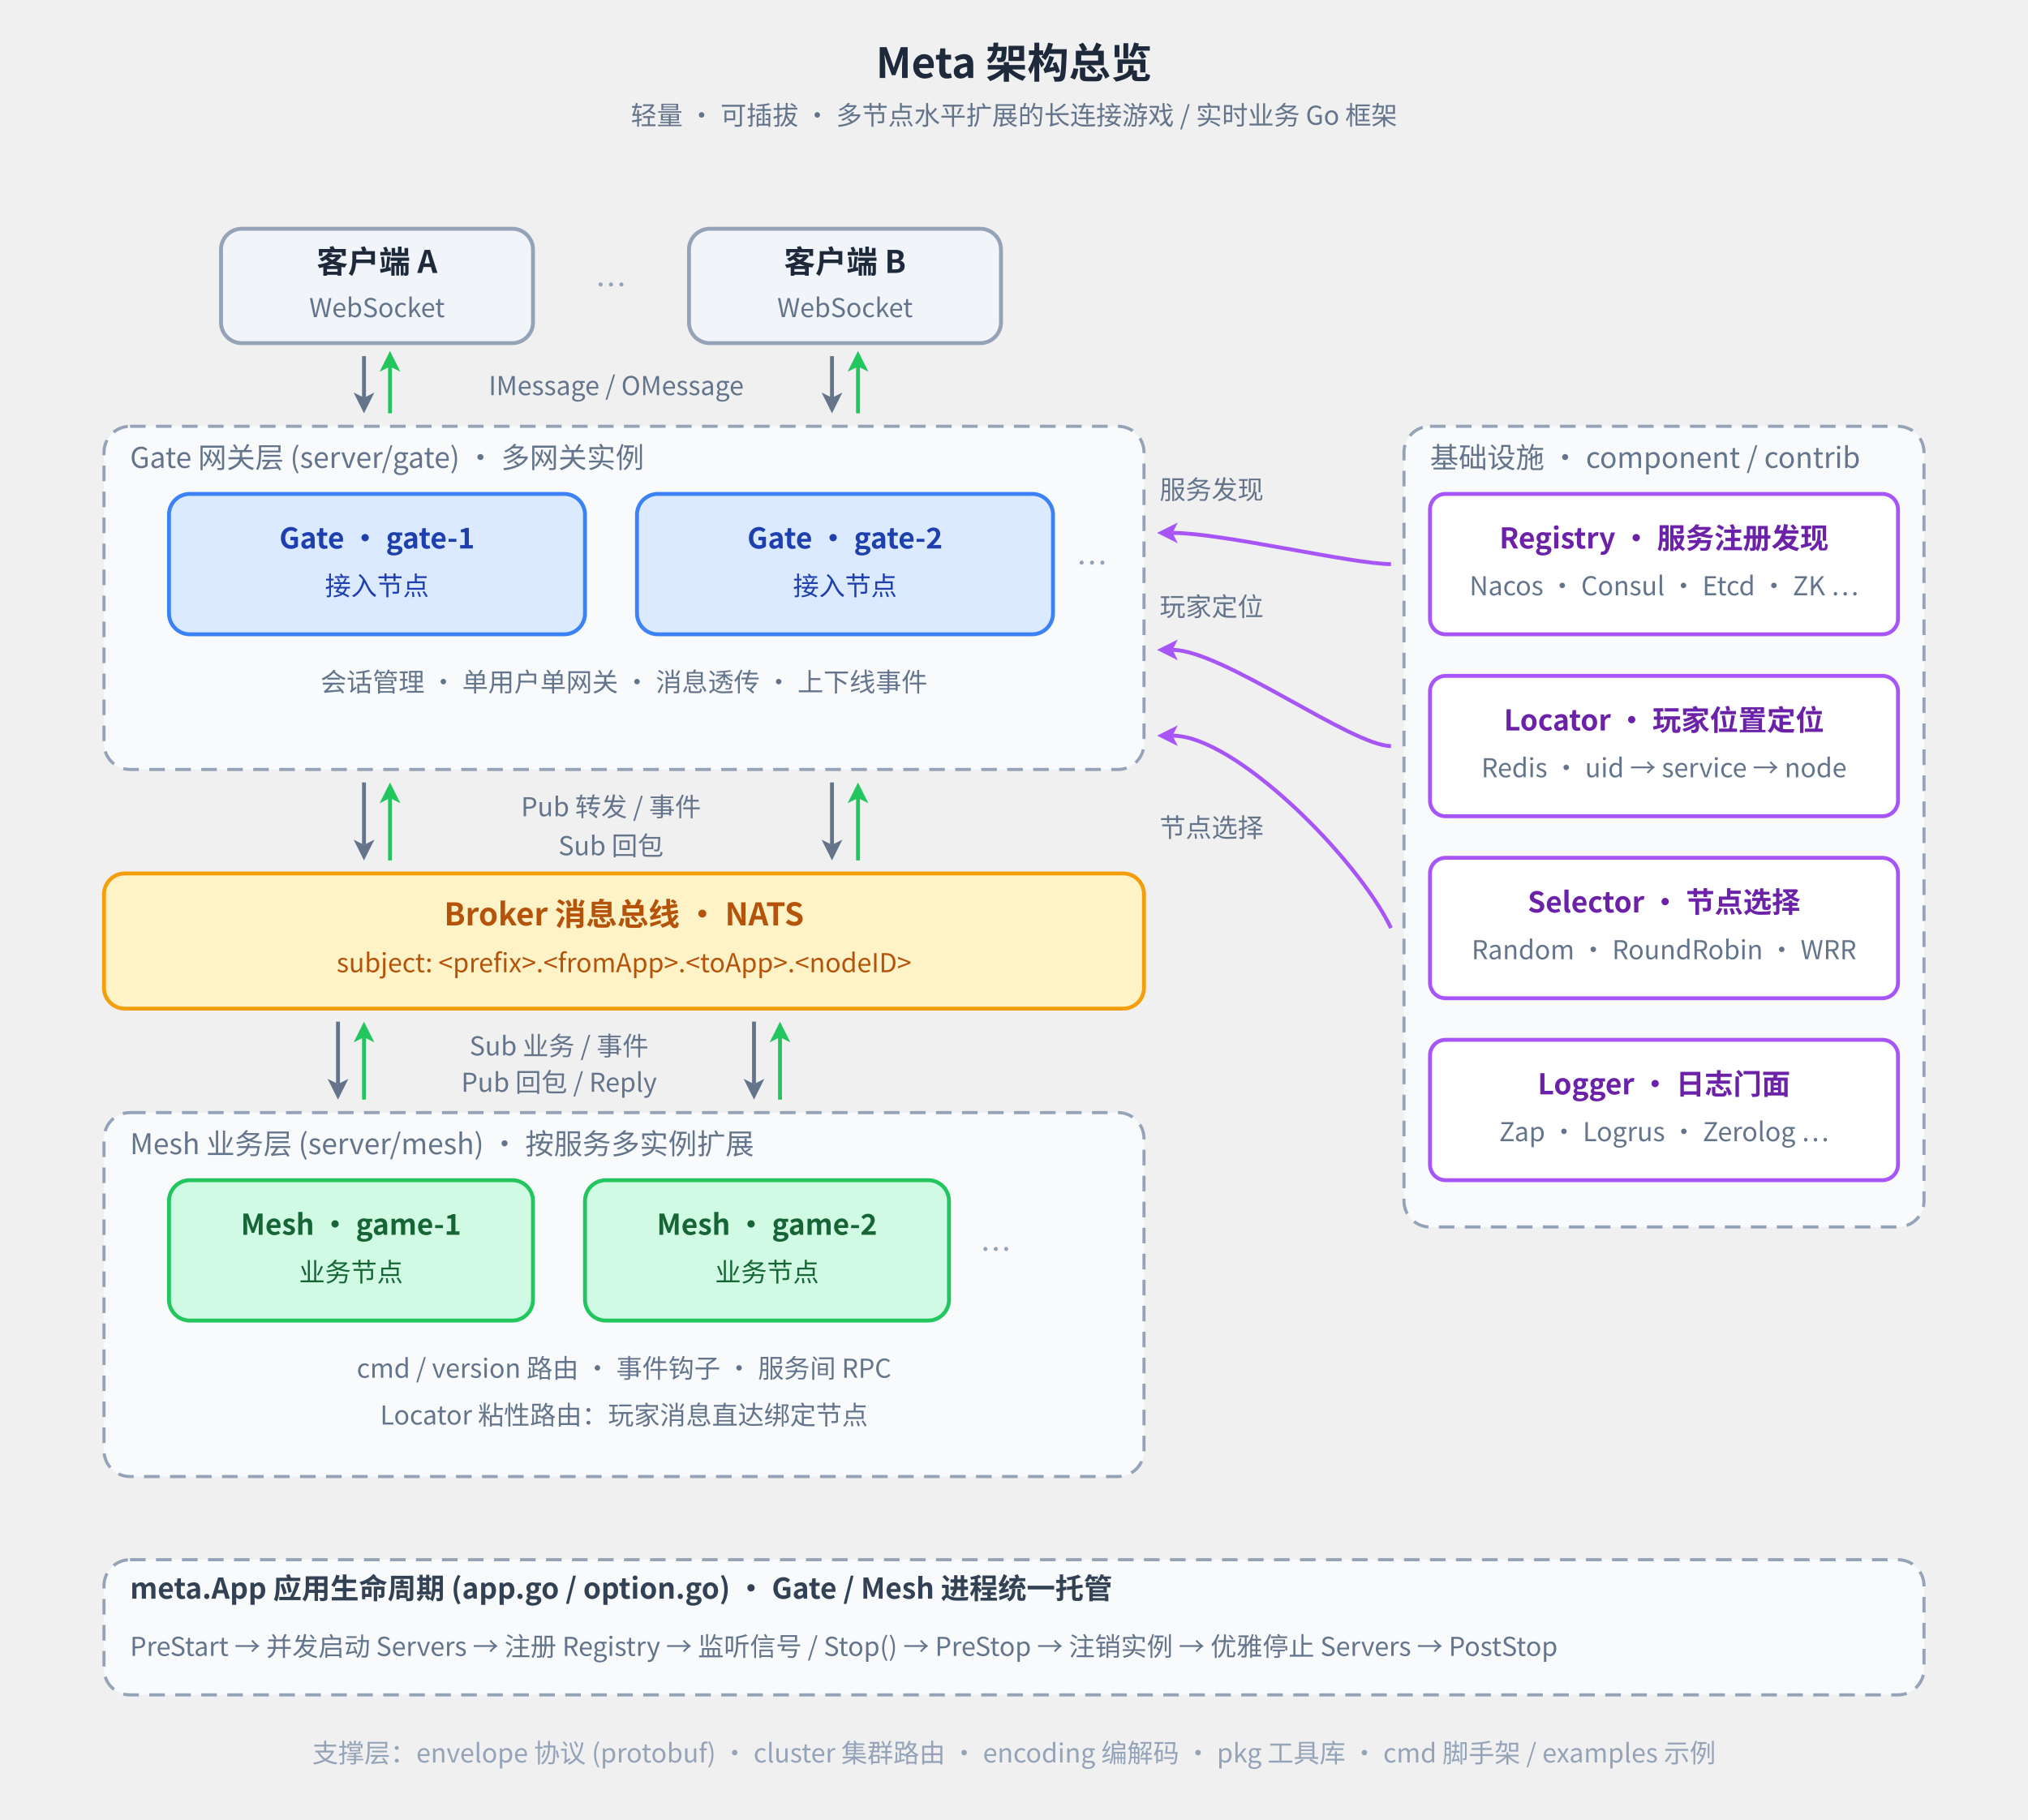
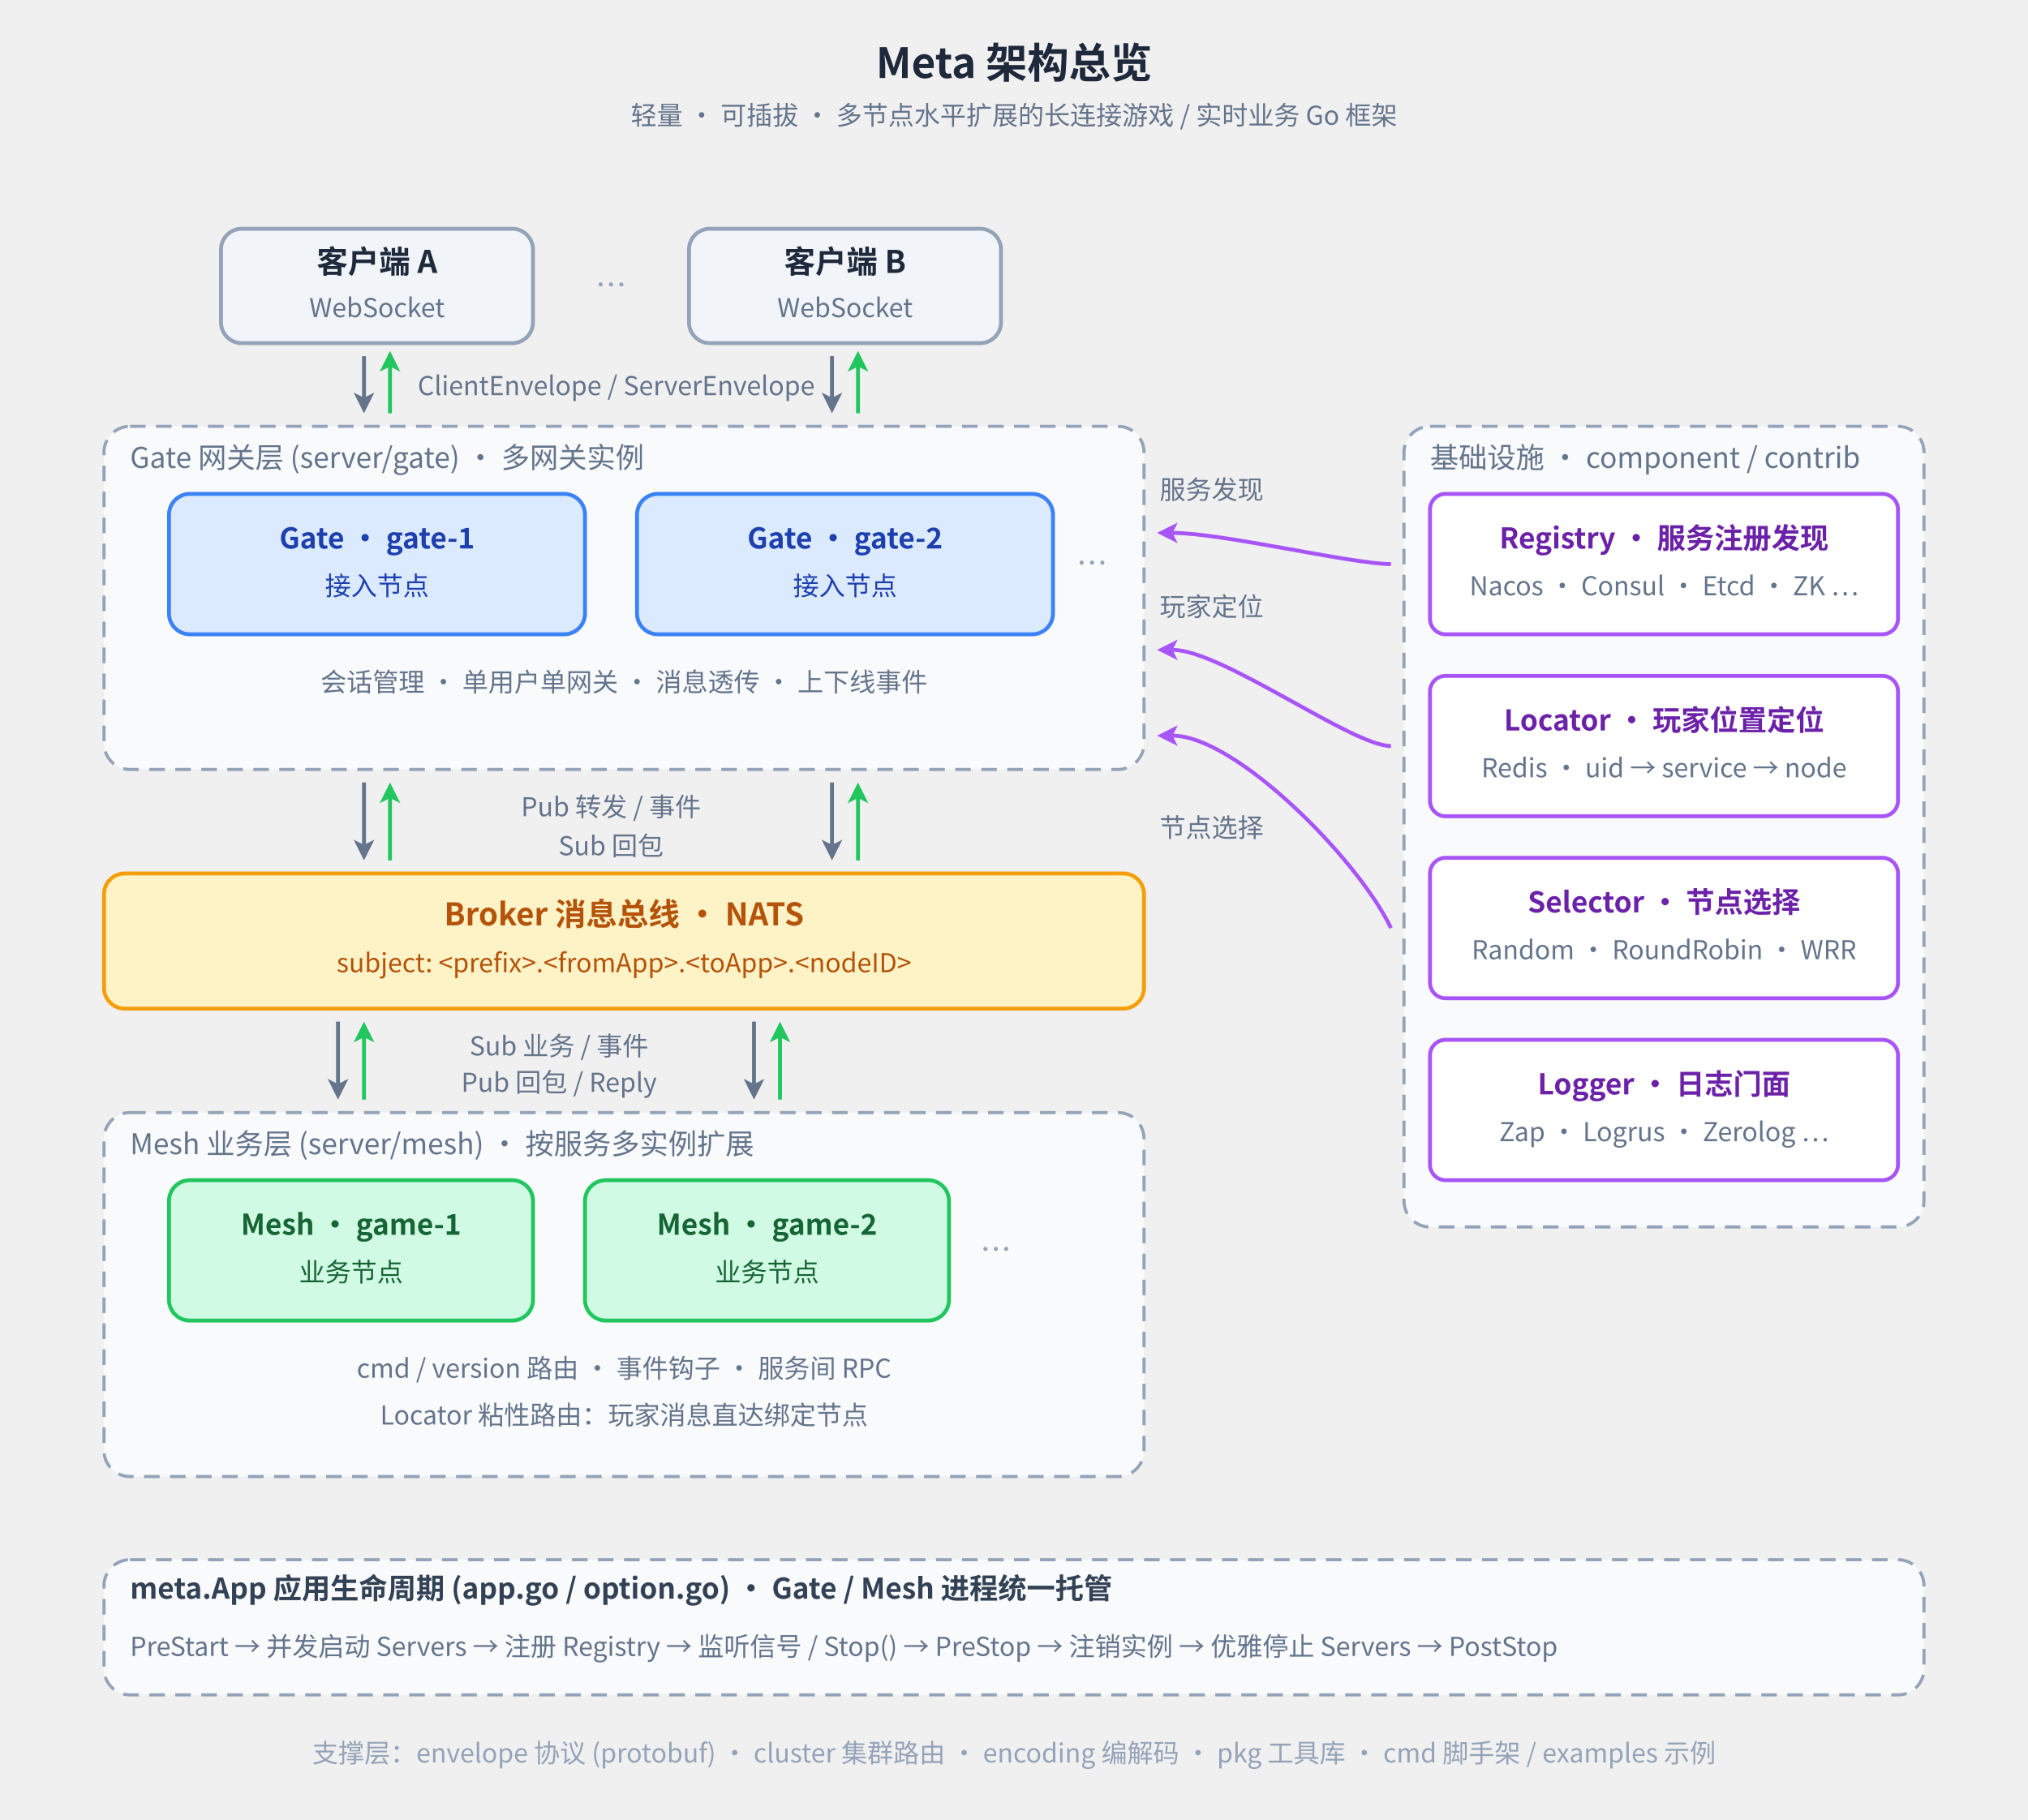
<svg xmlns="http://www.w3.org/2000/svg" viewBox="0 0 780 700" width="780">
  <style>
    text { font-family: 'PingFang SC', 'Microsoft YaHei', 'Noto Sans CJK SC', system-ui, sans-serif; }
  </style>
  <defs>
    <marker id="arrow" markerWidth="8" markerHeight="8" refX="2" refY="4" orient="auto" markerUnits="userSpaceOnUse">
      <path d="M0,0 L8,4 L0,8 L2,4 z" fill="#64748b" />
    </marker>
    <marker id="arrow-green" markerWidth="8" markerHeight="8" refX="2" refY="4" orient="auto" markerUnits="userSpaceOnUse">
      <path d="M0,0 L8,4 L0,8 L2,4 z" fill="#22c55e" />
    </marker>
    <marker id="arrow-purple" markerWidth="8" markerHeight="8" refX="2" refY="4" orient="auto" markerUnits="userSpaceOnUse">
      <path d="M0,0 L8,4 L0,8 L2,4 z" fill="#a855f7" />
    </marker>
  </defs>
  <rect x="40" y="164" width="400" height="132" rx="10" fill="#f8fafc" stroke="#94a3b8" stroke-width="1.2" stroke-dasharray="6,4" />
  <text x="50" y="180" font-size="11" fill="#64748b">Gate 网关层 (server/gate) · 多网关实例</text>
  <rect x="40" y="428" width="400" height="140" rx="10" fill="#f8fafc" stroke="#94a3b8" stroke-width="1.2" stroke-dasharray="6,4" />
  <text x="50" y="444" font-size="11" fill="#64748b">Mesh 业务层 (server/mesh) · 按服务多实例扩展</text>
  <rect x="540" y="164" width="200" height="308" rx="10" fill="#f8fafc" stroke="#94a3b8" stroke-width="1.2" stroke-dasharray="6,4" />
  <text x="550" y="180" font-size="11" fill="#64748b">基础设施 · component / contrib</text>
  <rect x="40" y="600" width="700" height="52" rx="10" fill="#f8fafc" stroke="#94a3b8" stroke-width="1.2" stroke-dasharray="6,4" />
  <text x="50" y="615" font-size="11" font-weight="600" fill="#334155">meta.App 应用生命周期 (app.go / option.go) · Gate / Mesh 进程统一托管</text>
  <text x="50" y="637" font-size="10" fill="#64748b">PreStart → 并发启动 Servers → 注册 Registry → 监听信号 / Stop() → PreStop → 注销实例 → 优雅停止 Servers → PostStop</text>
  <path d="M140,137 L140,153" fill="none" stroke="#64748b" stroke-width="1.5" marker-end="url(#arrow)" />
  <path d="M150,159 L150,141" fill="none" stroke="#22c55e" stroke-width="1.5" marker-end="url(#arrow-green)" />
  <path d="M320,137 L320,153" fill="none" stroke="#64748b" stroke-width="1.5" marker-end="url(#arrow)" />
  <path d="M330,159 L330,141" fill="none" stroke="#22c55e" stroke-width="1.5" marker-end="url(#arrow-green)" />
-   <text x="237" y="152" font-size="10" fill="#64748b" text-anchor="middle">IMessage / OMessage</text>
+   <text x="237" y="152" font-size="10" fill="#64748b" text-anchor="middle">ClientEnvelope / ServerEnvelope</text>
  <path d="M140,301 L140,325" fill="none" stroke="#64748b" stroke-width="1.5" marker-end="url(#arrow)" />
  <path d="M150,331 L150,307" fill="none" stroke="#22c55e" stroke-width="1.5" marker-end="url(#arrow-green)" />
  <path d="M320,301 L320,325" fill="none" stroke="#64748b" stroke-width="1.5" marker-end="url(#arrow)" />
  <path d="M330,331 L330,307" fill="none" stroke="#22c55e" stroke-width="1.5" marker-end="url(#arrow-green)" />
  <text x="235" y="314" font-size="10" fill="#64748b" text-anchor="middle">Pub 转发 / 事件</text>
  <text x="235" y="329" font-size="10" fill="#64748b" text-anchor="middle">Sub 回包</text>
  <path d="M130,393 L130,417" fill="none" stroke="#64748b" stroke-width="1.5" marker-end="url(#arrow)" />
  <path d="M140,423 L140,399" fill="none" stroke="#22c55e" stroke-width="1.5" marker-end="url(#arrow-green)" />
  <path d="M290,393 L290,417" fill="none" stroke="#64748b" stroke-width="1.5" marker-end="url(#arrow)" />
  <path d="M300,423 L300,399" fill="none" stroke="#22c55e" stroke-width="1.5" marker-end="url(#arrow-green)" />
  <text x="215" y="406" font-size="10" fill="#64748b" text-anchor="middle">Sub 业务 / 事件</text>
  <text x="215" y="420" font-size="10" fill="#64748b" text-anchor="middle">Pub 回包 / Reply</text>
  <path d="M535,217 C 520,217 470,205 451,205" fill="none" stroke="#a855f7" stroke-width="1.5" marker-end="url(#arrow-purple)" />
  <text x="486" y="192" font-size="10" fill="#64748b" text-anchor="end">服务发现</text>
  <path d="M535,287 C 520,287 470,250 451,250" fill="none" stroke="#a855f7" stroke-width="1.5" marker-end="url(#arrow-purple)" />
  <text x="486" y="237" font-size="10" fill="#64748b" text-anchor="end">玩家定位</text>
  <path d="M535,357 C 522,330 475,283 451,283" fill="none" stroke="#a855f7" stroke-width="1.5" marker-end="url(#arrow-purple)" />
  <text x="486" y="322" font-size="10" fill="#64748b" text-anchor="end">节点选择</text>
  <text x="390" y="30" font-size="16" font-weight="700" fill="#1e293b" text-anchor="middle">Meta 架构总览</text>
  <text x="390" y="48" font-size="10" fill="#64748b" text-anchor="middle">轻量 · 可插拔 · 多节点水平扩展的长连接游戏 / 实时业务 Go 框架</text>
  <rect x="85" y="88" width="120" height="44" rx="8" fill="#f1f5f9" stroke="#94a3b8" stroke-width="1.5" />
  <text x="145" y="105" font-size="12" font-weight="600" fill="#1e293b" text-anchor="middle">客户端 A</text>
  <text x="145" y="122" font-size="10" fill="#64748b" text-anchor="middle">WebSocket</text>
  <text x="235" y="114" font-size="12" fill="#94a3b8" text-anchor="middle">…</text>
  <rect x="265" y="88" width="120" height="44" rx="8" fill="#f1f5f9" stroke="#94a3b8" stroke-width="1.5" />
  <text x="325" y="105" font-size="12" font-weight="600" fill="#1e293b" text-anchor="middle">客户端 B</text>
  <text x="325" y="122" font-size="10" fill="#64748b" text-anchor="middle">WebSocket</text>
  <rect x="65" y="190" width="160" height="54" rx="8" fill="#dbeafe" stroke="#3b82f6" stroke-width="1.5" />
  <text x="145" y="211" font-size="11" font-weight="600" fill="#1e40af" text-anchor="middle">Gate · gate-1</text>
  <text x="145" y="229" font-size="10" fill="#1e40af" text-anchor="middle">接入节点</text>
  <rect x="245" y="190" width="160" height="54" rx="8" fill="#dbeafe" stroke="#3b82f6" stroke-width="1.5" />
  <text x="325" y="211" font-size="11" font-weight="600" fill="#1e40af" text-anchor="middle">Gate · gate-2</text>
  <text x="325" y="229" font-size="10" fill="#1e40af" text-anchor="middle">接入节点</text>
  <text x="420" y="221" font-size="12" fill="#94a3b8" text-anchor="middle">…</text>
  <text x="240" y="266" font-size="10" fill="#64748b" text-anchor="middle">会话管理 · 单用户单网关 · 消息透传 · 上下线事件</text>
  <rect x="40" y="336" width="400" height="52" rx="8" fill="#fef3c7" stroke="#f59e0b" stroke-width="1.5" />
  <text x="240" y="356" font-size="12" font-weight="600" fill="#b45309" text-anchor="middle">Broker 消息总线 · NATS</text>
  <text x="240" y="374" font-size="10" fill="#b45309" text-anchor="middle">subject: &lt;prefix&gt;.&lt;fromApp&gt;.&lt;toApp&gt;.&lt;nodeID&gt;</text>
  <rect x="65" y="454" width="140" height="54" rx="8" fill="#d1fae5" stroke="#22c55e" stroke-width="1.5" />
  <text x="135" y="475" font-size="11" font-weight="600" fill="#166534" text-anchor="middle">Mesh · game-1</text>
  <text x="135" y="493" font-size="10" fill="#166534" text-anchor="middle">业务节点</text>
  <rect x="225" y="454" width="140" height="54" rx="8" fill="#d1fae5" stroke="#22c55e" stroke-width="1.5" />
  <text x="295" y="475" font-size="11" font-weight="600" fill="#166534" text-anchor="middle">Mesh · game-2</text>
  <text x="295" y="493" font-size="10" fill="#166534" text-anchor="middle">业务节点</text>
  <text x="383" y="485" font-size="12" fill="#94a3b8" text-anchor="middle">…</text>
  <text x="240" y="530" font-size="10" fill="#64748b" text-anchor="middle">cmd / version 路由 · 事件钩子 · 服务间 RPC</text>
  <text x="240" y="548" font-size="10" fill="#64748b" text-anchor="middle">Locator 粘性路由：玩家消息直达绑定节点</text>
  <rect x="550" y="190" width="180" height="54" rx="6" fill="#ffffff" stroke="#a855f7" stroke-width="1.5" />
  <text x="640" y="211" font-size="11" font-weight="600" fill="#6b21a8" text-anchor="middle">Registry · 服务注册发现</text>
  <text x="640" y="229" font-size="10" fill="#64748b" text-anchor="middle">Nacos · Consul · Etcd · ZK …</text>
  <rect x="550" y="260" width="180" height="54" rx="6" fill="#ffffff" stroke="#a855f7" stroke-width="1.5" />
  <text x="640" y="281" font-size="11" font-weight="600" fill="#6b21a8" text-anchor="middle">Locator · 玩家位置定位</text>
  <text x="640" y="299" font-size="10" fill="#64748b" text-anchor="middle">Redis · uid → service → node</text>
  <rect x="550" y="330" width="180" height="54" rx="6" fill="#ffffff" stroke="#a855f7" stroke-width="1.5" />
  <text x="640" y="351" font-size="11" font-weight="600" fill="#6b21a8" text-anchor="middle">Selector · 节点选择</text>
  <text x="640" y="369" font-size="10" fill="#64748b" text-anchor="middle">Random · RoundRobin · WRR</text>
  <rect x="550" y="400" width="180" height="54" rx="6" fill="#ffffff" stroke="#a855f7" stroke-width="1.5" />
  <text x="640" y="421" font-size="11" font-weight="600" fill="#6b21a8" text-anchor="middle">Logger · 日志门面</text>
  <text x="640" y="439" font-size="10" fill="#64748b" text-anchor="middle">Zap · Logrus · Zerolog …</text>
  <text x="390" y="678" font-size="10" fill="#94a3b8" text-anchor="middle">支撑层：envelope 协议 (protobuf) · cluster 集群路由 · encoding 编解码 · pkg 工具库 · cmd 脚手架 / examples 示例</text>
</svg>
